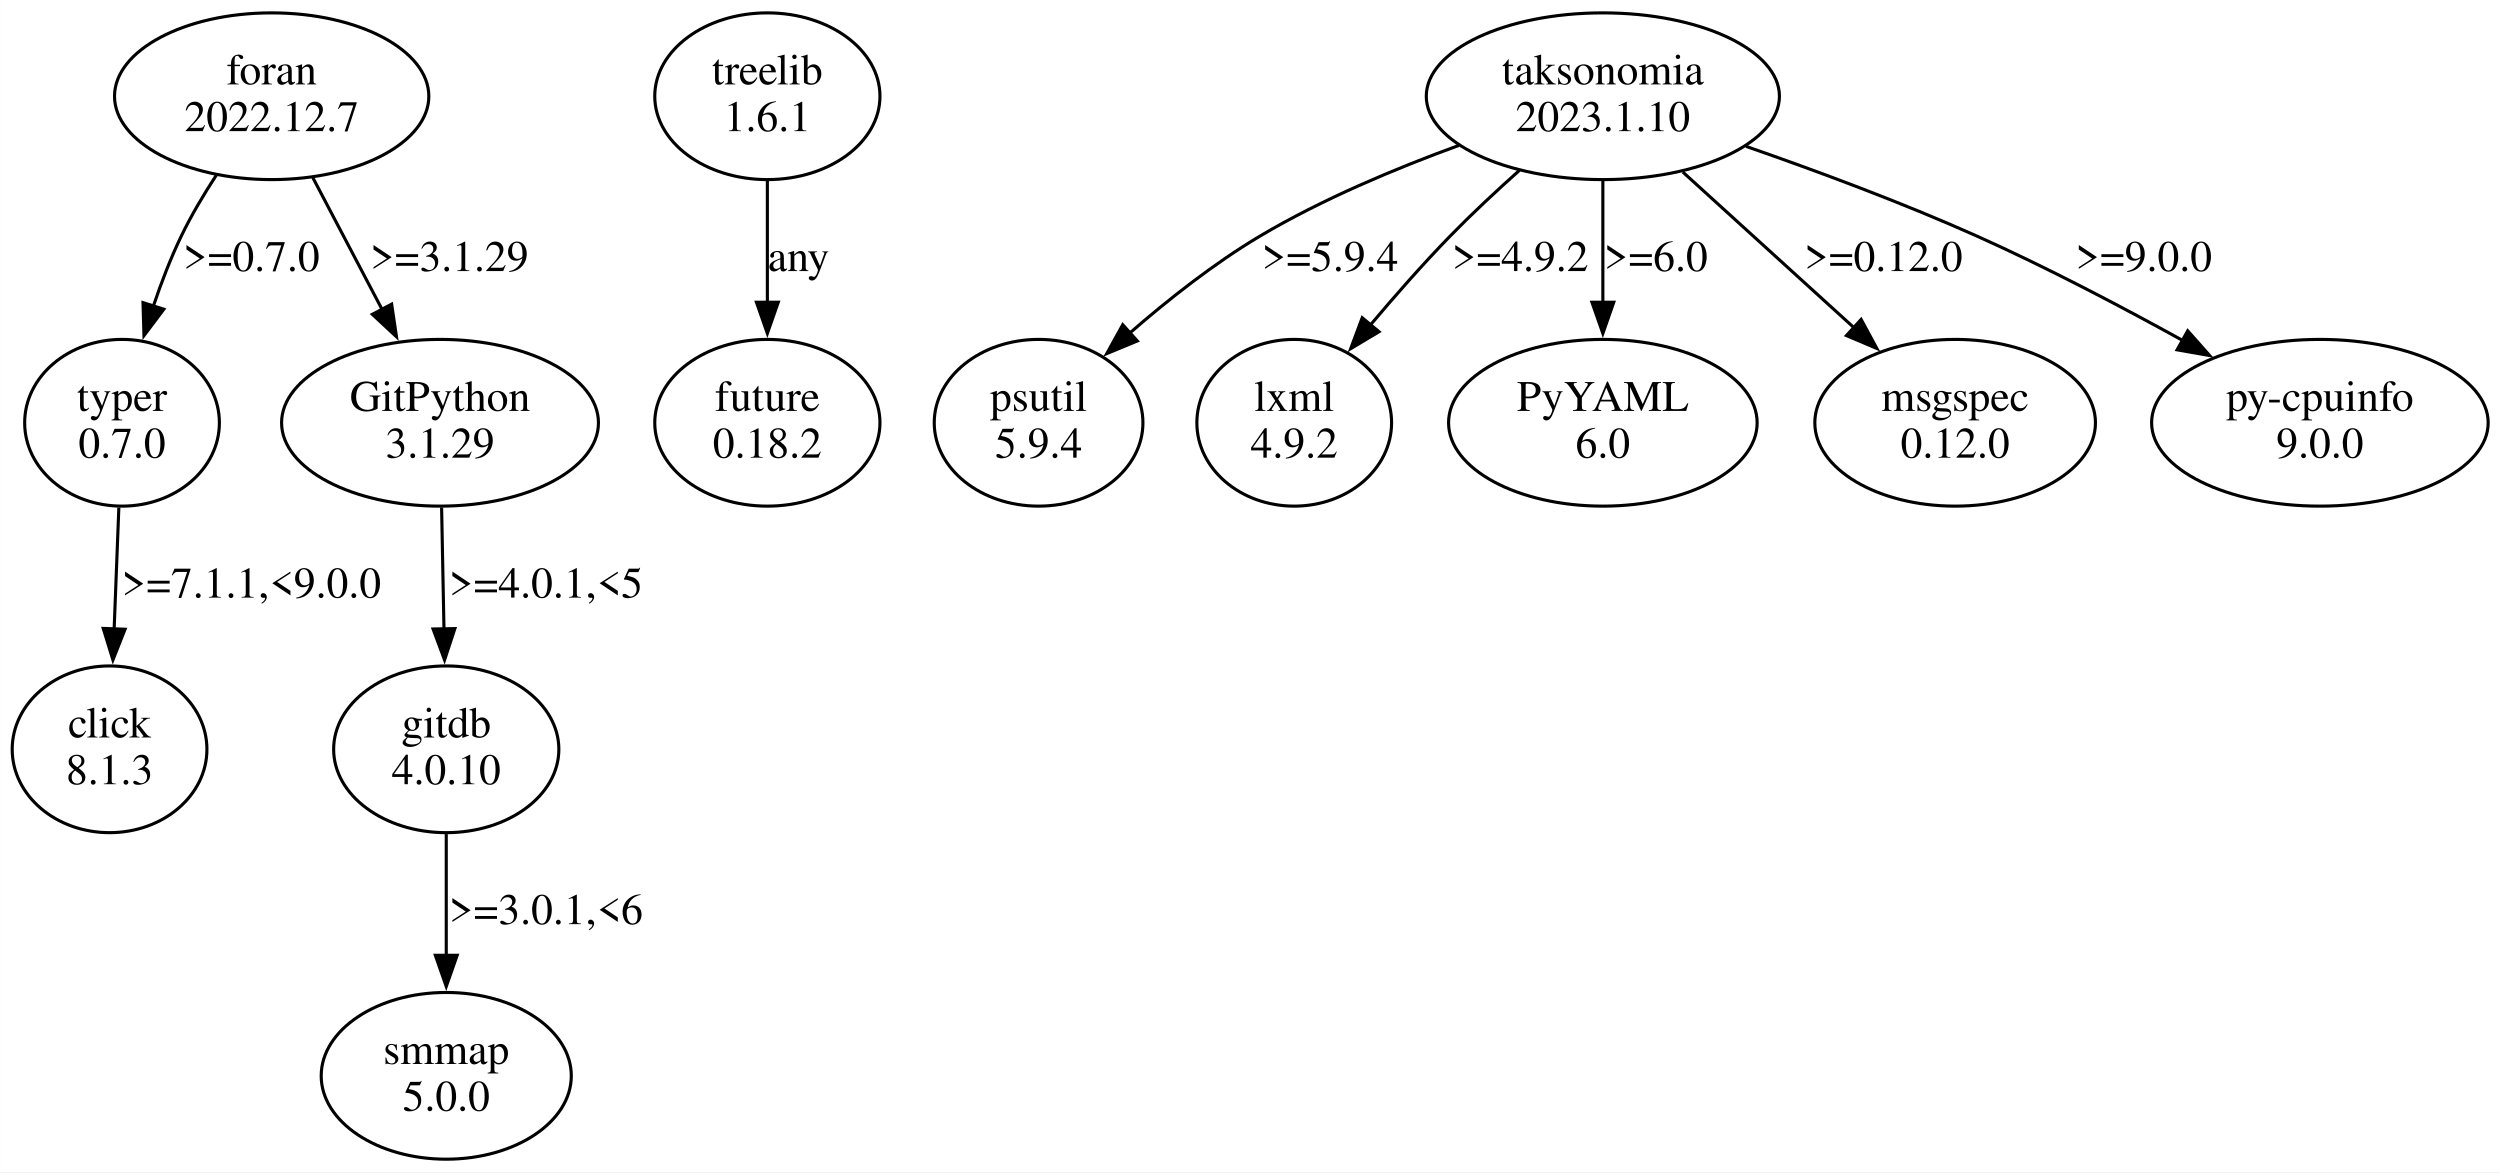
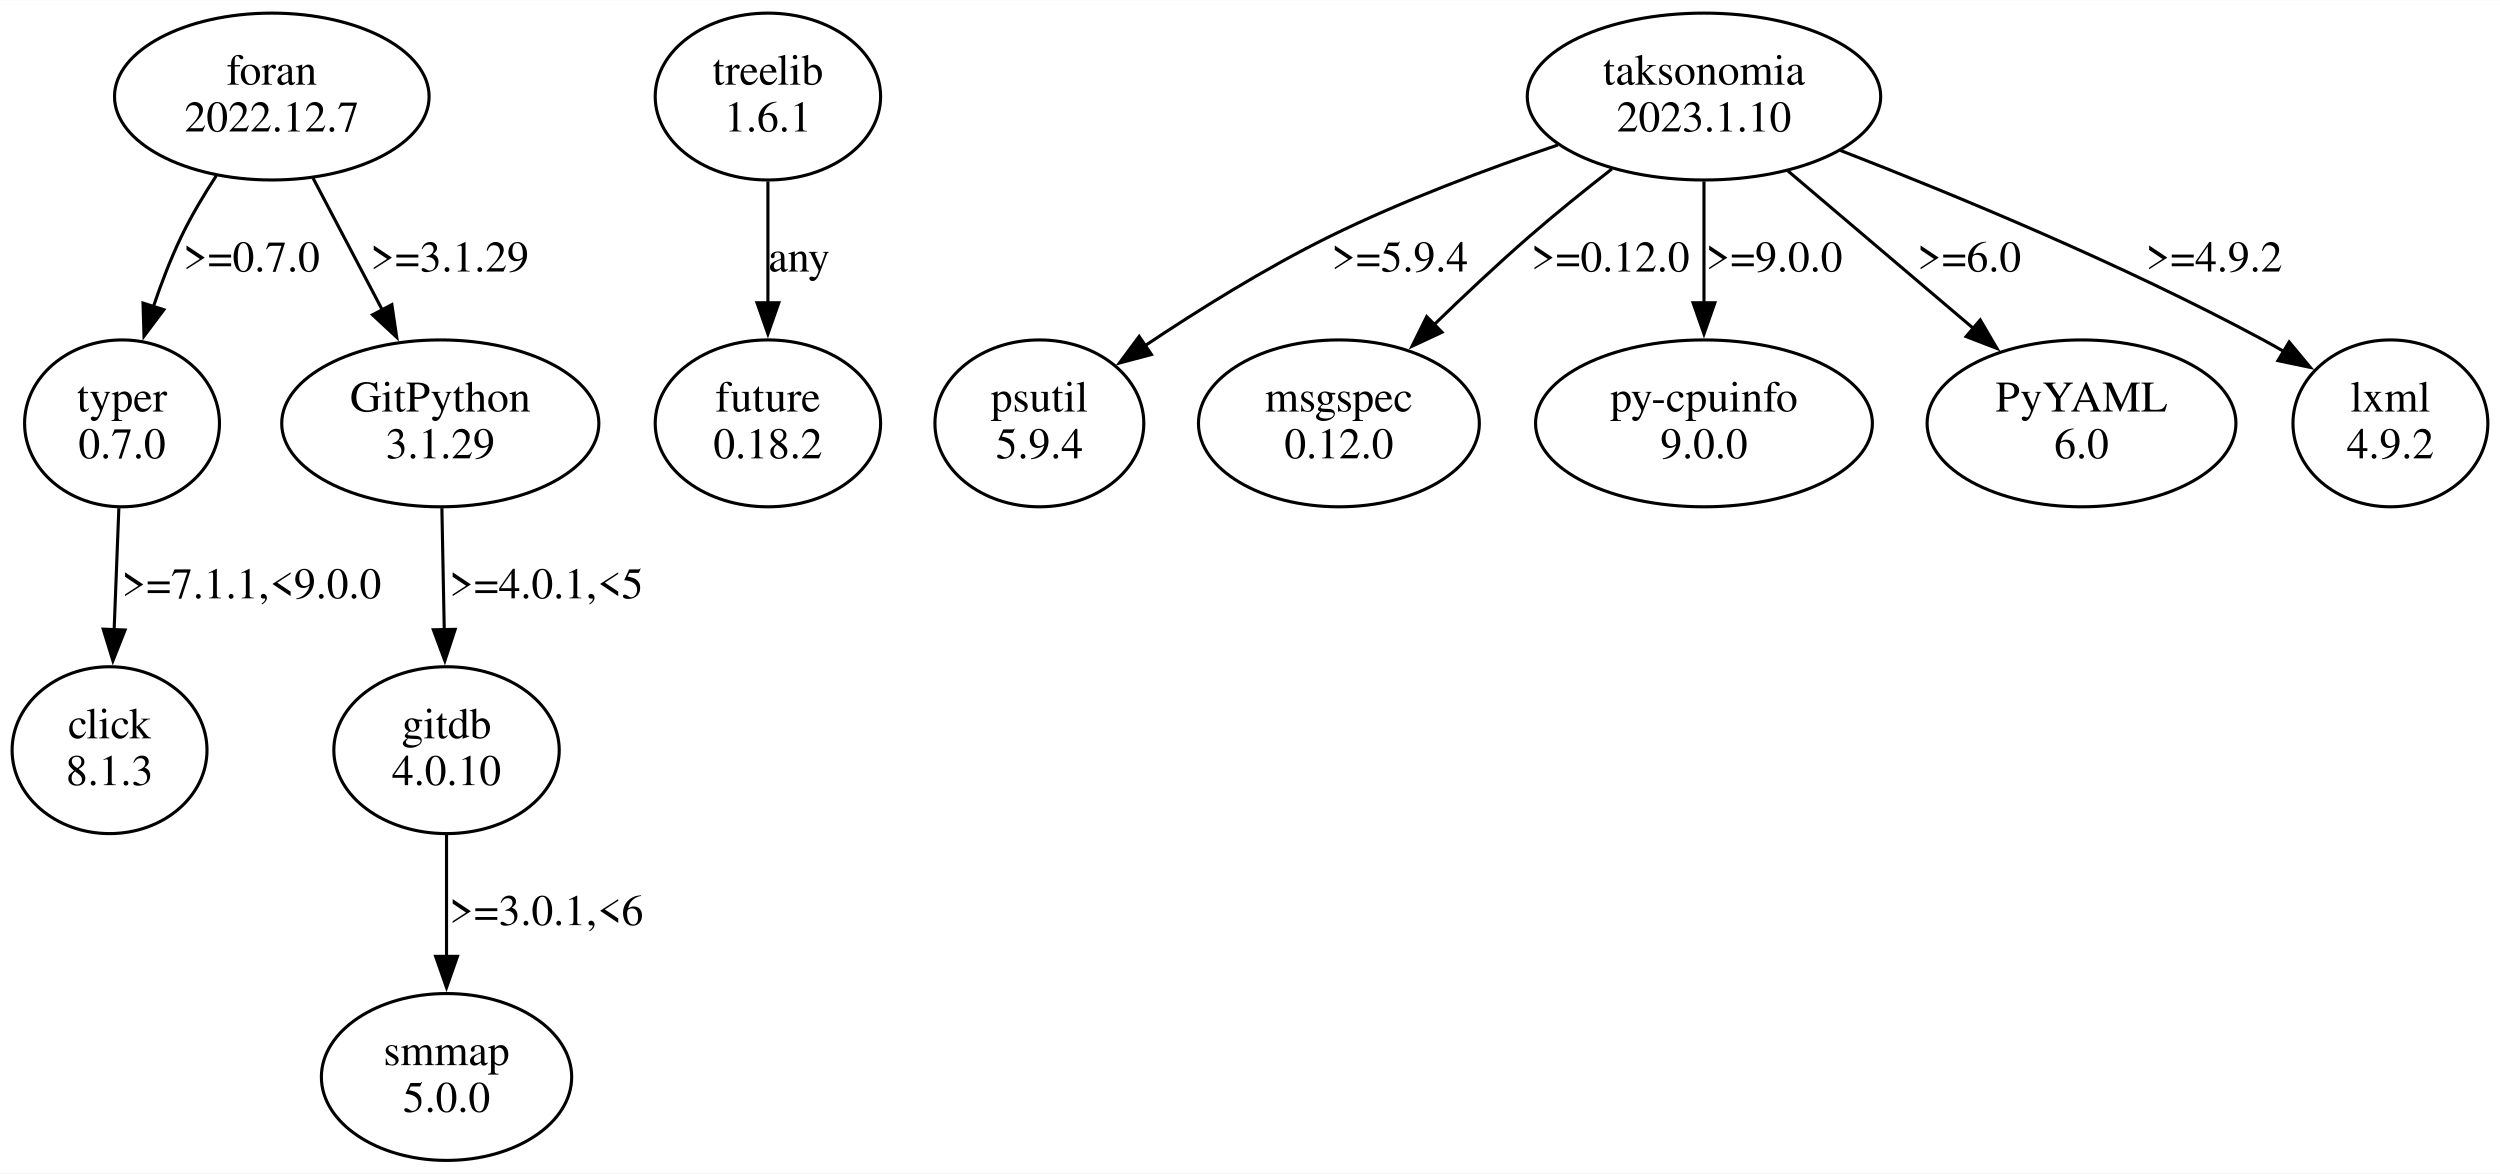
- <svg xmlns="http://www.w3.org/2000/svg" width="802pt" height="376pt" viewBox="0.00 0.00 801.85 375.96">
+ <svg xmlns="http://www.w3.org/2000/svg" width="801pt" height="376pt" viewBox="0.00 0.00 801.23 375.96">
  <g id="graph0" class="graph" transform="scale(1 1) rotate(0) translate(4 371.96)">
-     <polygon fill="white" stroke="none" points="-4,4 -4,-371.96 797.85,-371.96 797.85,4 -4,4" />
+     <polygon fill="white" stroke="none" points="-4,4 -4,-371.96 797.23,-371.96 797.23,4 -4,4" />
    <g id="node1" class="node">
      <ellipse fill="none" stroke="black" cx="35.11" cy="-236.35" rx="31.23" ry="26.74" />
      <text text-anchor="middle" x="35.11" y="-240.15" font-family="Times,serif" font-size="14.00">typer</text>
      <text text-anchor="middle" x="35.11" y="-225.15" font-family="Times,serif" font-size="14.00">0.7.0</text>
    </g>
    <g id="node2" class="node">
      <ellipse fill="none" stroke="black" cx="31.11" cy="-131.61" rx="31.23" ry="26.74" />
      <text text-anchor="middle" x="31.11" y="-135.41" font-family="Times,serif" font-size="14.00">click</text>
      <text text-anchor="middle" x="31.11" y="-120.41" font-family="Times,serif" font-size="14.00">8.1.3</text>
    </g>
    <g id="edge1" class="edge">
      <path fill="none" stroke="black" d="M34.09,-209.16C33.63,-197.32 33.08,-183.12 32.58,-170.18" />
      <polygon fill="black" stroke="black" points="36.08,-170.12 32.19,-160.27 29.08,-170.39 36.08,-170.12" />
      <text text-anchor="middle" x="76.61" y="-180.28" font-family="Times,serif" font-size="14.00">&gt;=7.1.1,&lt;9.0.0</text>
    </g>
    <g id="node3" class="node">
      <ellipse fill="none" stroke="black" cx="242.11" cy="-341.09" rx="36.12" ry="26.74" />
      <text text-anchor="middle" x="242.11" y="-344.89" font-family="Times,serif" font-size="14.00">treelib</text>
      <text text-anchor="middle" x="242.11" y="-329.89" font-family="Times,serif" font-size="14.00">1.6.1</text>
    </g>
    <g id="node4" class="node">
      <ellipse fill="none" stroke="black" cx="242.11" cy="-236.35" rx="36.12" ry="26.74" />
      <text text-anchor="middle" x="242.11" y="-240.15" font-family="Times,serif" font-size="14.00">future</text>
      <text text-anchor="middle" x="242.11" y="-225.15" font-family="Times,serif" font-size="14.00">0.18.2</text>
    </g>
    <g id="edge2" class="edge">
      <path fill="none" stroke="black" d="M242.11,-313.9C242.11,-302.06 242.11,-287.86 242.11,-274.92" />
      <polygon fill="black" stroke="black" points="245.61,-275.01 242.11,-265.01 238.61,-275.01 245.61,-275.01" />
      <text text-anchor="middle" x="252.11" y="-285.02" font-family="Times,serif" font-size="14.00">any</text>
    </g>
    <g id="node5" class="node">
-       <ellipse fill="none" stroke="black" cx="510.11" cy="-341.09" rx="56.64" ry="26.74" />
-       <text text-anchor="middle" x="510.11" y="-344.89" font-family="Times,serif" font-size="14.00">taksonomia</text>
-       <text text-anchor="middle" x="510.11" y="-329.89" font-family="Times,serif" font-size="14.00">2023.1.10</text>
+       <ellipse fill="none" stroke="black" cx="542.11" cy="-341.09" rx="56.64" ry="26.74" />
+       <text text-anchor="middle" x="542.11" y="-344.89" font-family="Times,serif" font-size="14.00">taksonomia</text>
+       <text text-anchor="middle" x="542.11" y="-329.89" font-family="Times,serif" font-size="14.00">2023.1.10</text>
    </g>
    <g id="node6" class="node">
      <ellipse fill="none" stroke="black" cx="329.11" cy="-236.35" rx="33.47" ry="26.74" />
      <text text-anchor="middle" x="329.11" y="-240.15" font-family="Times,serif" font-size="14.00">psutil</text>
      <text text-anchor="middle" x="329.11" y="-225.15" font-family="Times,serif" font-size="14.00">5.9.4</text>
    </g>
    <g id="edge3" class="edge">
-       <path fill="none" stroke="black" d="M463.92,-325.32C443.65,-317.93 420,-308.03 400.11,-296.22 385.38,-287.47 370.55,-275.75 358.29,-265.07" />
-       <polygon fill="black" stroke="black" points="360.77,-262.59 350.98,-258.54 356.11,-267.81 360.77,-262.59" />
-       <text text-anchor="middle" x="422.61" y="-285.02" font-family="Times,serif" font-size="14.00">&gt;=5.9.4</text>
+       <path fill="none" stroke="black" d="M495.28,-325.57C472.7,-317.92 445.5,-307.73 422.11,-296.22 401.57,-286.11 379.89,-272.57 362.63,-261.02" />
+       <polygon fill="black" stroke="black" points="365.02,-258.42 354.78,-255.7 361.09,-264.21 365.02,-258.42" />
+       <text text-anchor="middle" x="444.61" y="-285.02" font-family="Times,serif" font-size="14.00">&gt;=5.9.4</text>
    </g>
    <g id="node7" class="node">
-       <ellipse fill="none" stroke="black" cx="411.11" cy="-236.35" rx="31.23" ry="26.74" />
-       <text text-anchor="middle" x="411.11" y="-240.15" font-family="Times,serif" font-size="14.00">lxml</text>
-       <text text-anchor="middle" x="411.11" y="-225.15" font-family="Times,serif" font-size="14.00">4.9.2</text>
+       <ellipse fill="none" stroke="black" cx="425.11" cy="-236.35" rx="45.01" ry="26.74" />
+       <text text-anchor="middle" x="425.11" y="-240.15" font-family="Times,serif" font-size="14.00">msgspec</text>
+       <text text-anchor="middle" x="425.11" y="-225.15" font-family="Times,serif" font-size="14.00">0.12.0</text>
    </g>
    <g id="edge4" class="edge">
-       <path fill="none" stroke="black" d="M483.31,-317.28C475.92,-310.68 468.04,-303.34 461.11,-296.22 452.39,-287.27 443.39,-277.03 435.47,-267.63" />
-       <polygon fill="black" stroke="black" points="438.31,-265.56 429.22,-260.11 432.92,-270.04 438.31,-265.56" />
-       <text text-anchor="middle" x="483.61" y="-285.02" font-family="Times,serif" font-size="14.00">&gt;=4.9.2</text>
+       <path fill="none" stroke="black" d="M512.59,-317.88C503.91,-311.11 494.5,-303.52 486.11,-296.22 475.89,-287.33 465.14,-277.22 455.55,-267.92" />
+       <polygon fill="black" stroke="black" points="458.15,-265.56 448.55,-261.07 453.25,-270.56 458.15,-265.56" />
+       <text text-anchor="middle" x="512.11" y="-285.02" font-family="Times,serif" font-size="14.00">&gt;=0.12.0</text>
    </g>
    <g id="node8" class="node">
-       <ellipse fill="none" stroke="black" cx="510.11" cy="-236.35" rx="49.49" ry="26.74" />
-       <text text-anchor="middle" x="510.11" y="-240.15" font-family="Times,serif" font-size="14.00">PyYAML</text>
-       <text text-anchor="middle" x="510.11" y="-225.15" font-family="Times,serif" font-size="14.00">6.0</text>
+       <ellipse fill="none" stroke="black" cx="542.11" cy="-236.35" rx="53.98" ry="26.74" />
+       <text text-anchor="middle" x="542.11" y="-240.15" font-family="Times,serif" font-size="14.00">py-cpuinfo</text>
+       <text text-anchor="middle" x="542.11" y="-225.15" font-family="Times,serif" font-size="14.00">9.0.0</text>
    </g>
    <g id="edge5" class="edge">
-       <path fill="none" stroke="black" d="M510.11,-313.9C510.11,-302.06 510.11,-287.86 510.11,-274.92" />
-       <polygon fill="black" stroke="black" points="513.61,-275.01 510.11,-265.01 506.61,-275.01 513.61,-275.01" />
-       <text text-anchor="middle" x="527.11" y="-285.02" font-family="Times,serif" font-size="14.00">&gt;=6.0</text>
+       <path fill="none" stroke="black" d="M542.11,-313.9C542.11,-302.06 542.11,-287.86 542.11,-274.92" />
+       <polygon fill="black" stroke="black" points="545.61,-275.01 542.11,-265.01 538.61,-275.01 545.61,-275.01" />
+       <text text-anchor="middle" x="564.61" y="-285.02" font-family="Times,serif" font-size="14.00">&gt;=9.0.0</text>
    </g>
    <g id="node9" class="node">
-       <ellipse fill="none" stroke="black" cx="623.11" cy="-236.35" rx="45.01" ry="26.74" />
-       <text text-anchor="middle" x="623.11" y="-240.15" font-family="Times,serif" font-size="14.00">msgspec</text>
-       <text text-anchor="middle" x="623.11" y="-225.15" font-family="Times,serif" font-size="14.00">0.12.0</text>
+       <ellipse fill="none" stroke="black" cx="663.11" cy="-236.35" rx="49.49" ry="26.74" />
+       <text text-anchor="middle" x="663.11" y="-240.15" font-family="Times,serif" font-size="14.00">PyYAML</text>
+       <text text-anchor="middle" x="663.11" y="-225.15" font-family="Times,serif" font-size="14.00">6.0</text>
    </g>
    <g id="edge6" class="edge">
-       <path fill="none" stroke="black" d="M535.75,-316.78C552.09,-301.92 573.4,-282.55 590.88,-266.65" />
-       <polygon fill="black" stroke="black" points="592.95,-269.5 598,-260.18 588.24,-264.32 592.95,-269.5" />
-       <text text-anchor="middle" x="600.11" y="-285.02" font-family="Times,serif" font-size="14.00">&gt;=0.12.0</text>
+       <path fill="none" stroke="black" d="M568.97,-317.29C586.52,-302.39 609.61,-282.78 628.53,-266.72" />
+       <polygon fill="black" stroke="black" points="630.65,-269.5 636.01,-260.36 626.12,-264.17 630.65,-269.5" />
+       <text text-anchor="middle" x="627.11" y="-285.02" font-family="Times,serif" font-size="14.00">&gt;=6.0</text>
    </g>
    <g id="node10" class="node">
-       <ellipse fill="none" stroke="black" cx="740.11" cy="-236.35" rx="53.98" ry="26.74" />
-       <text text-anchor="middle" x="740.11" y="-240.15" font-family="Times,serif" font-size="14.00">py-cpuinfo</text>
-       <text text-anchor="middle" x="740.11" y="-225.15" font-family="Times,serif" font-size="14.00">9.0.0</text>
+       <ellipse fill="none" stroke="black" cx="762.11" cy="-236.35" rx="31.23" ry="26.74" />
+       <text text-anchor="middle" x="762.11" y="-240.15" font-family="Times,serif" font-size="14.00">lxml</text>
+       <text text-anchor="middle" x="762.11" y="-225.15" font-family="Times,serif" font-size="14.00">4.9.2</text>
    </g>
    <g id="edge7" class="edge">
-       <path fill="none" stroke="black" d="M556.02,-325.01C578.63,-317.16 606.12,-306.96 630.11,-296.22 652.33,-286.27 676.25,-273.71 696.09,-262.75" />
-       <polygon fill="black" stroke="black" points="697.71,-265.85 704.74,-257.92 694.3,-259.74 697.71,-265.85" />
-       <text text-anchor="middle" x="683.61" y="-285.02" font-family="Times,serif" font-size="14.00">&gt;=9.0.0</text>
+       <path fill="none" stroke="black" d="M585.79,-323.83C622.66,-309.52 676.44,-287.26 721.11,-263.22 723.34,-262.02 725.61,-260.75 727.88,-259.43" />
+       <polygon fill="black" stroke="black" points="729.66,-262.44 736.43,-254.29 726.06,-256.45 729.66,-262.44" />
+       <text text-anchor="middle" x="705.61" y="-285.02" font-family="Times,serif" font-size="14.00">&gt;=4.9.2</text>
    </g>
    <g id="node11" class="node">
      <ellipse fill="none" stroke="black" cx="83.11" cy="-341.09" rx="50.41" ry="26.74" />
      <text text-anchor="middle" x="83.11" y="-344.89" font-family="Times,serif" font-size="14.00">foran</text>
      <text text-anchor="middle" x="83.11" y="-329.89" font-family="Times,serif" font-size="14.00">2022.12.7</text>
    </g>
-     <g id="edge9" class="edge">
+     <g id="edge8" class="edge">
      <path fill="none" stroke="black" d="M65.33,-315.73C61.3,-309.56 57.28,-302.8 54.11,-296.22 50.7,-289.13 47.69,-281.28 45.13,-273.68" />
      <polygon fill="black" stroke="black" points="48.51,-272.77 42.15,-264.3 41.84,-274.89 48.51,-272.77" />
      <text text-anchor="middle" x="76.61" y="-285.02" font-family="Times,serif" font-size="14.00">&gt;=0.7.0</text>
    </g>
    <g id="node12" class="node">
      <ellipse fill="none" stroke="black" cx="137.11" cy="-236.35" rx="50.82" ry="26.74" />
      <text text-anchor="middle" x="137.11" y="-240.15" font-family="Times,serif" font-size="14.00">GitPython</text>
      <text text-anchor="middle" x="137.11" y="-225.15" font-family="Times,serif" font-size="14.00">3.1.29</text>
    </g>
-     <g id="edge8" class="edge">
+     <g id="edge9" class="edge">
      <path fill="none" stroke="black" d="M96.32,-314.96C103.06,-302.15 111.35,-286.36 118.7,-272.37" />
      <polygon fill="black" stroke="black" points="121.59,-274.4 123.15,-263.92 115.4,-271.14 121.59,-274.4" />
      <text text-anchor="middle" x="140.11" y="-285.02" font-family="Times,serif" font-size="14.00">&gt;=3.1.29</text>
    </g>
    <g id="node13" class="node">
      <ellipse fill="none" stroke="black" cx="139.11" cy="-131.61" rx="36.12" ry="26.74" />
      <text text-anchor="middle" x="139.11" y="-135.41" font-family="Times,serif" font-size="14.00">gitdb</text>
      <text text-anchor="middle" x="139.11" y="-120.41" font-family="Times,serif" font-size="14.00">4.0.10</text>
    </g>
    <g id="edge10" class="edge">
      <path fill="none" stroke="black" d="M137.62,-209.16C137.85,-197.32 138.13,-183.12 138.38,-170.18" />
      <polygon fill="black" stroke="black" points="141.88,-170.33 138.57,-160.27 134.88,-170.2 141.88,-170.33" />
      <text text-anchor="middle" x="171.11" y="-180.28" font-family="Times,serif" font-size="14.00">&gt;=4.0.1,&lt;5</text>
    </g>
    <g id="node14" class="node">
      <ellipse fill="none" stroke="black" cx="139.11" cy="-26.87" rx="40.11" ry="26.74" />
      <text text-anchor="middle" x="139.11" y="-30.67" font-family="Times,serif" font-size="14.00">smmap</text>
      <text text-anchor="middle" x="139.11" y="-15.67" font-family="Times,serif" font-size="14.00">5.0.0</text>
    </g>
    <g id="edge11" class="edge">
      <path fill="none" stroke="black" d="M139.11,-104.42C139.11,-92.58 139.11,-78.38 139.11,-65.44" />
      <polygon fill="black" stroke="black" points="142.61,-65.53 139.11,-55.53 135.61,-65.53 142.61,-65.53" />
      <text text-anchor="middle" x="171.11" y="-75.54" font-family="Times,serif" font-size="14.00">&gt;=3.0.1,&lt;6</text>
    </g>
  </g>
</svg>
